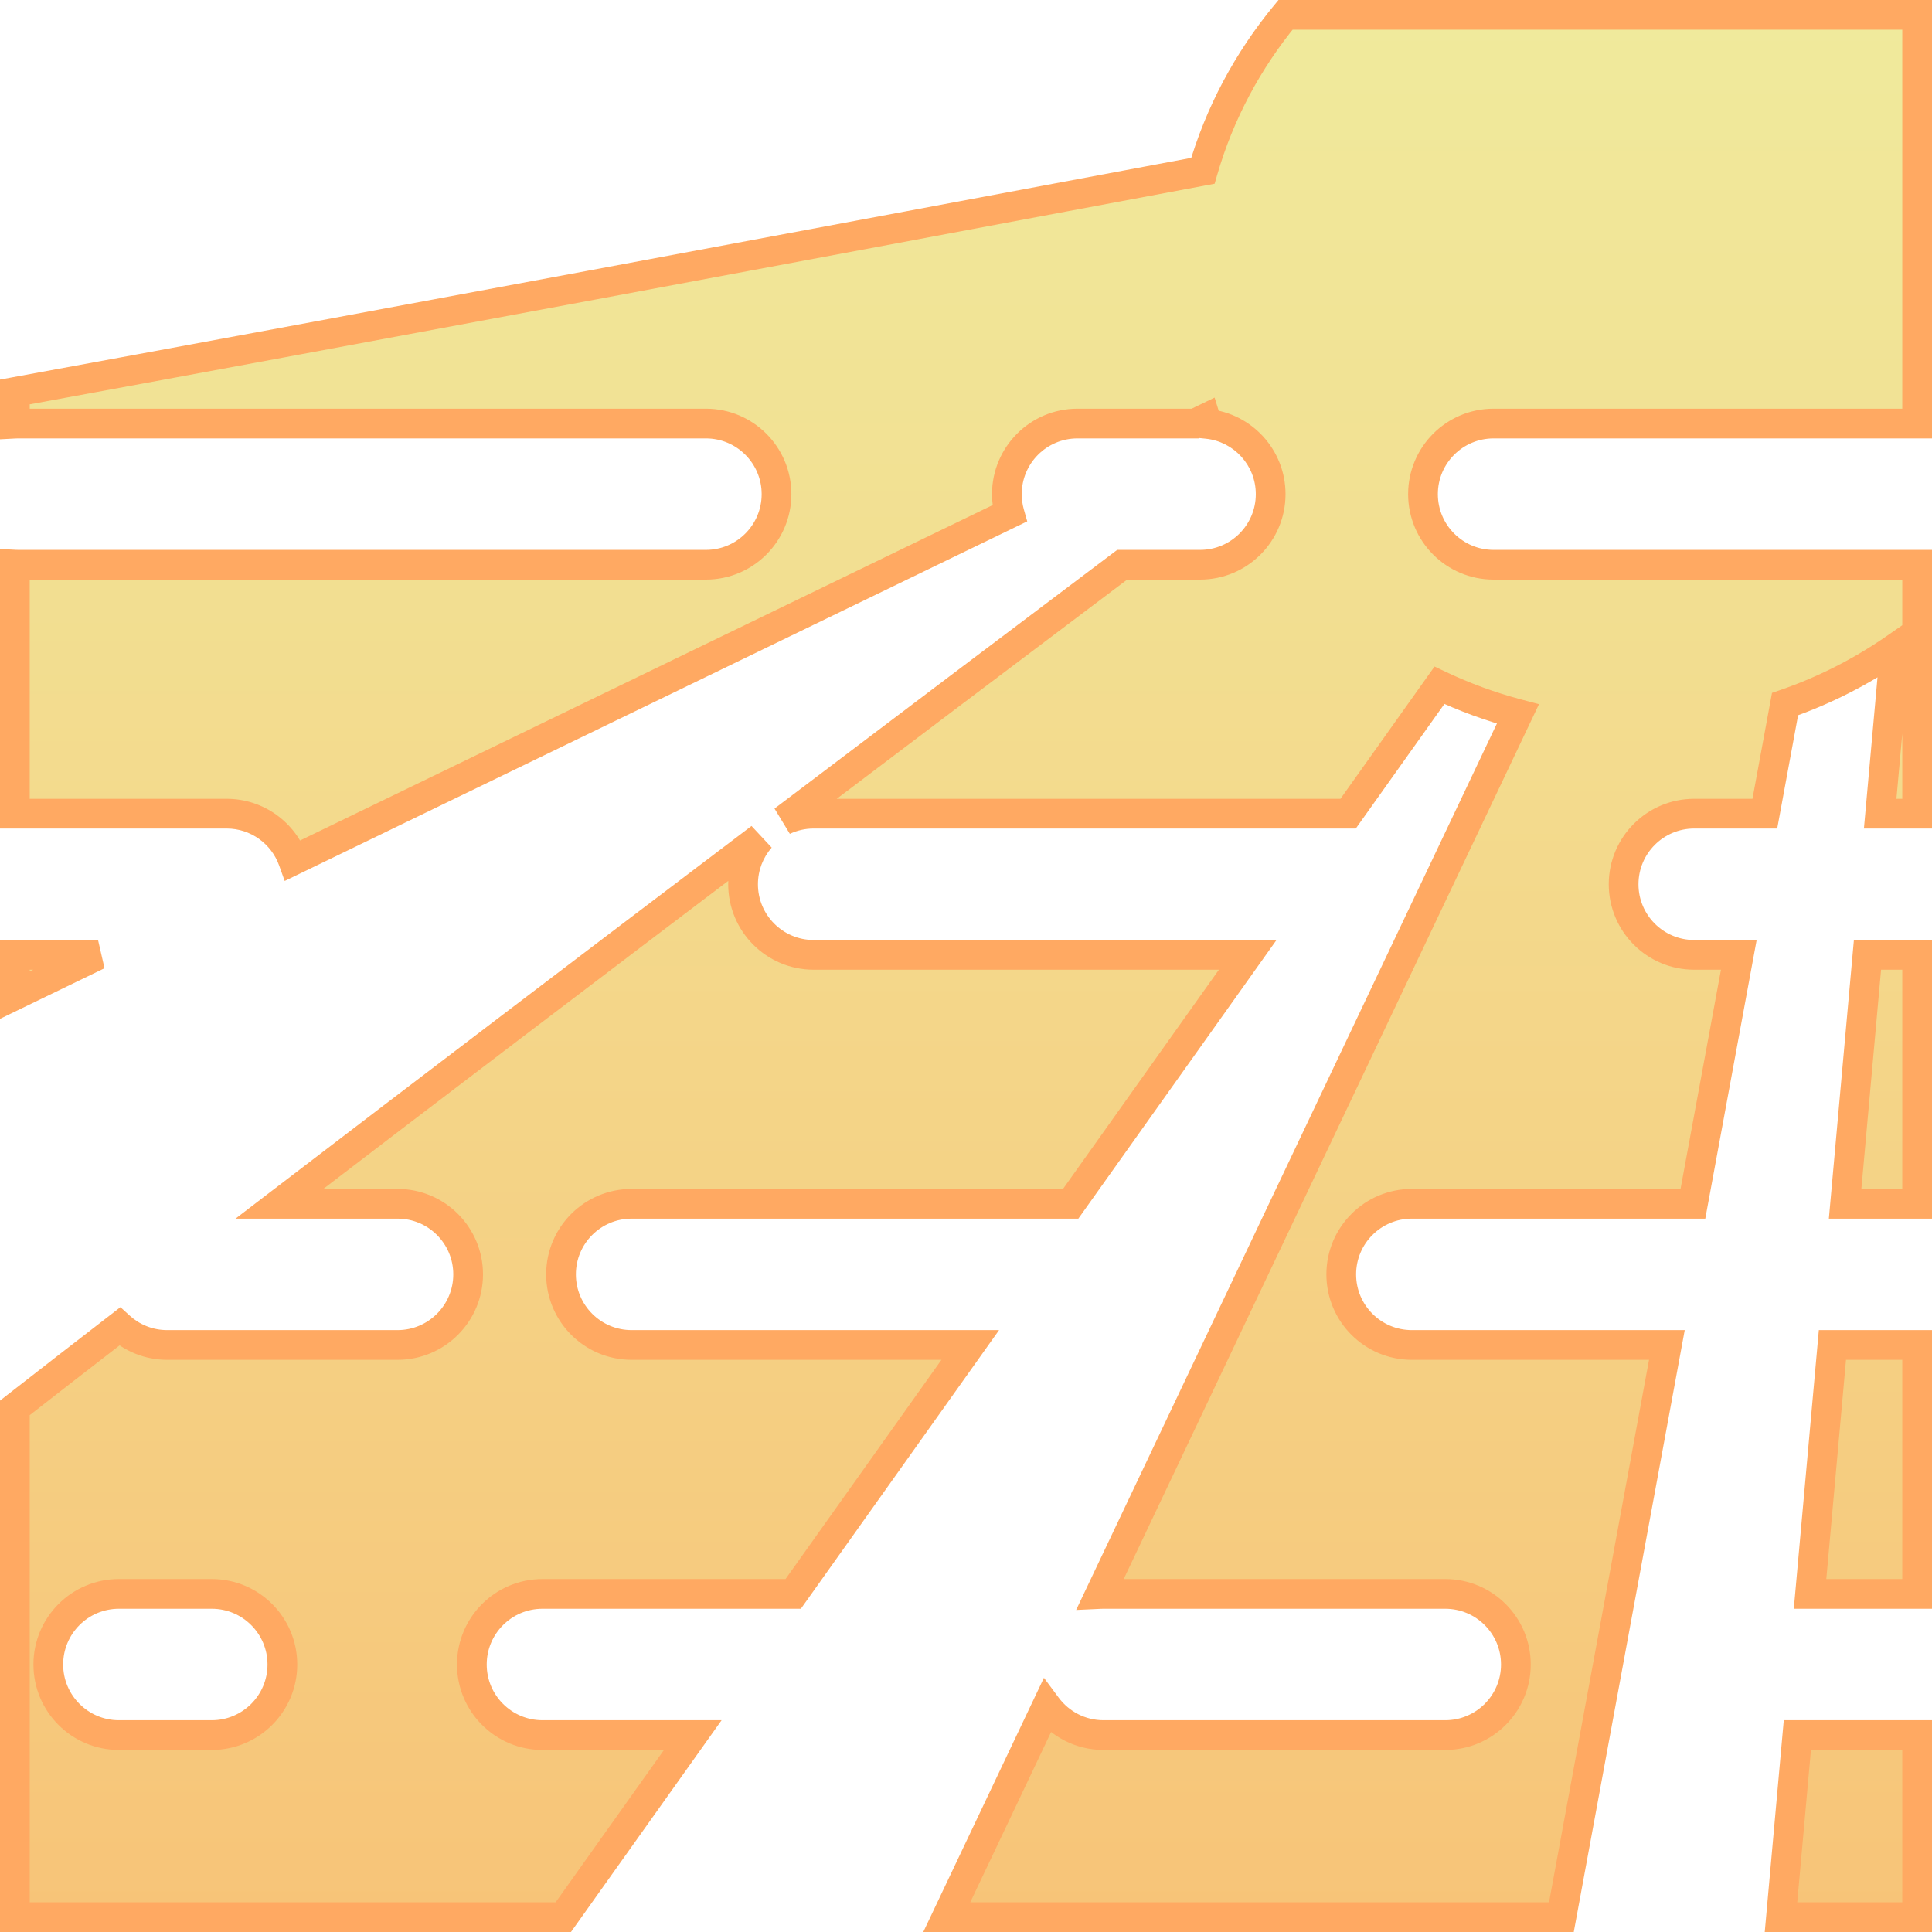
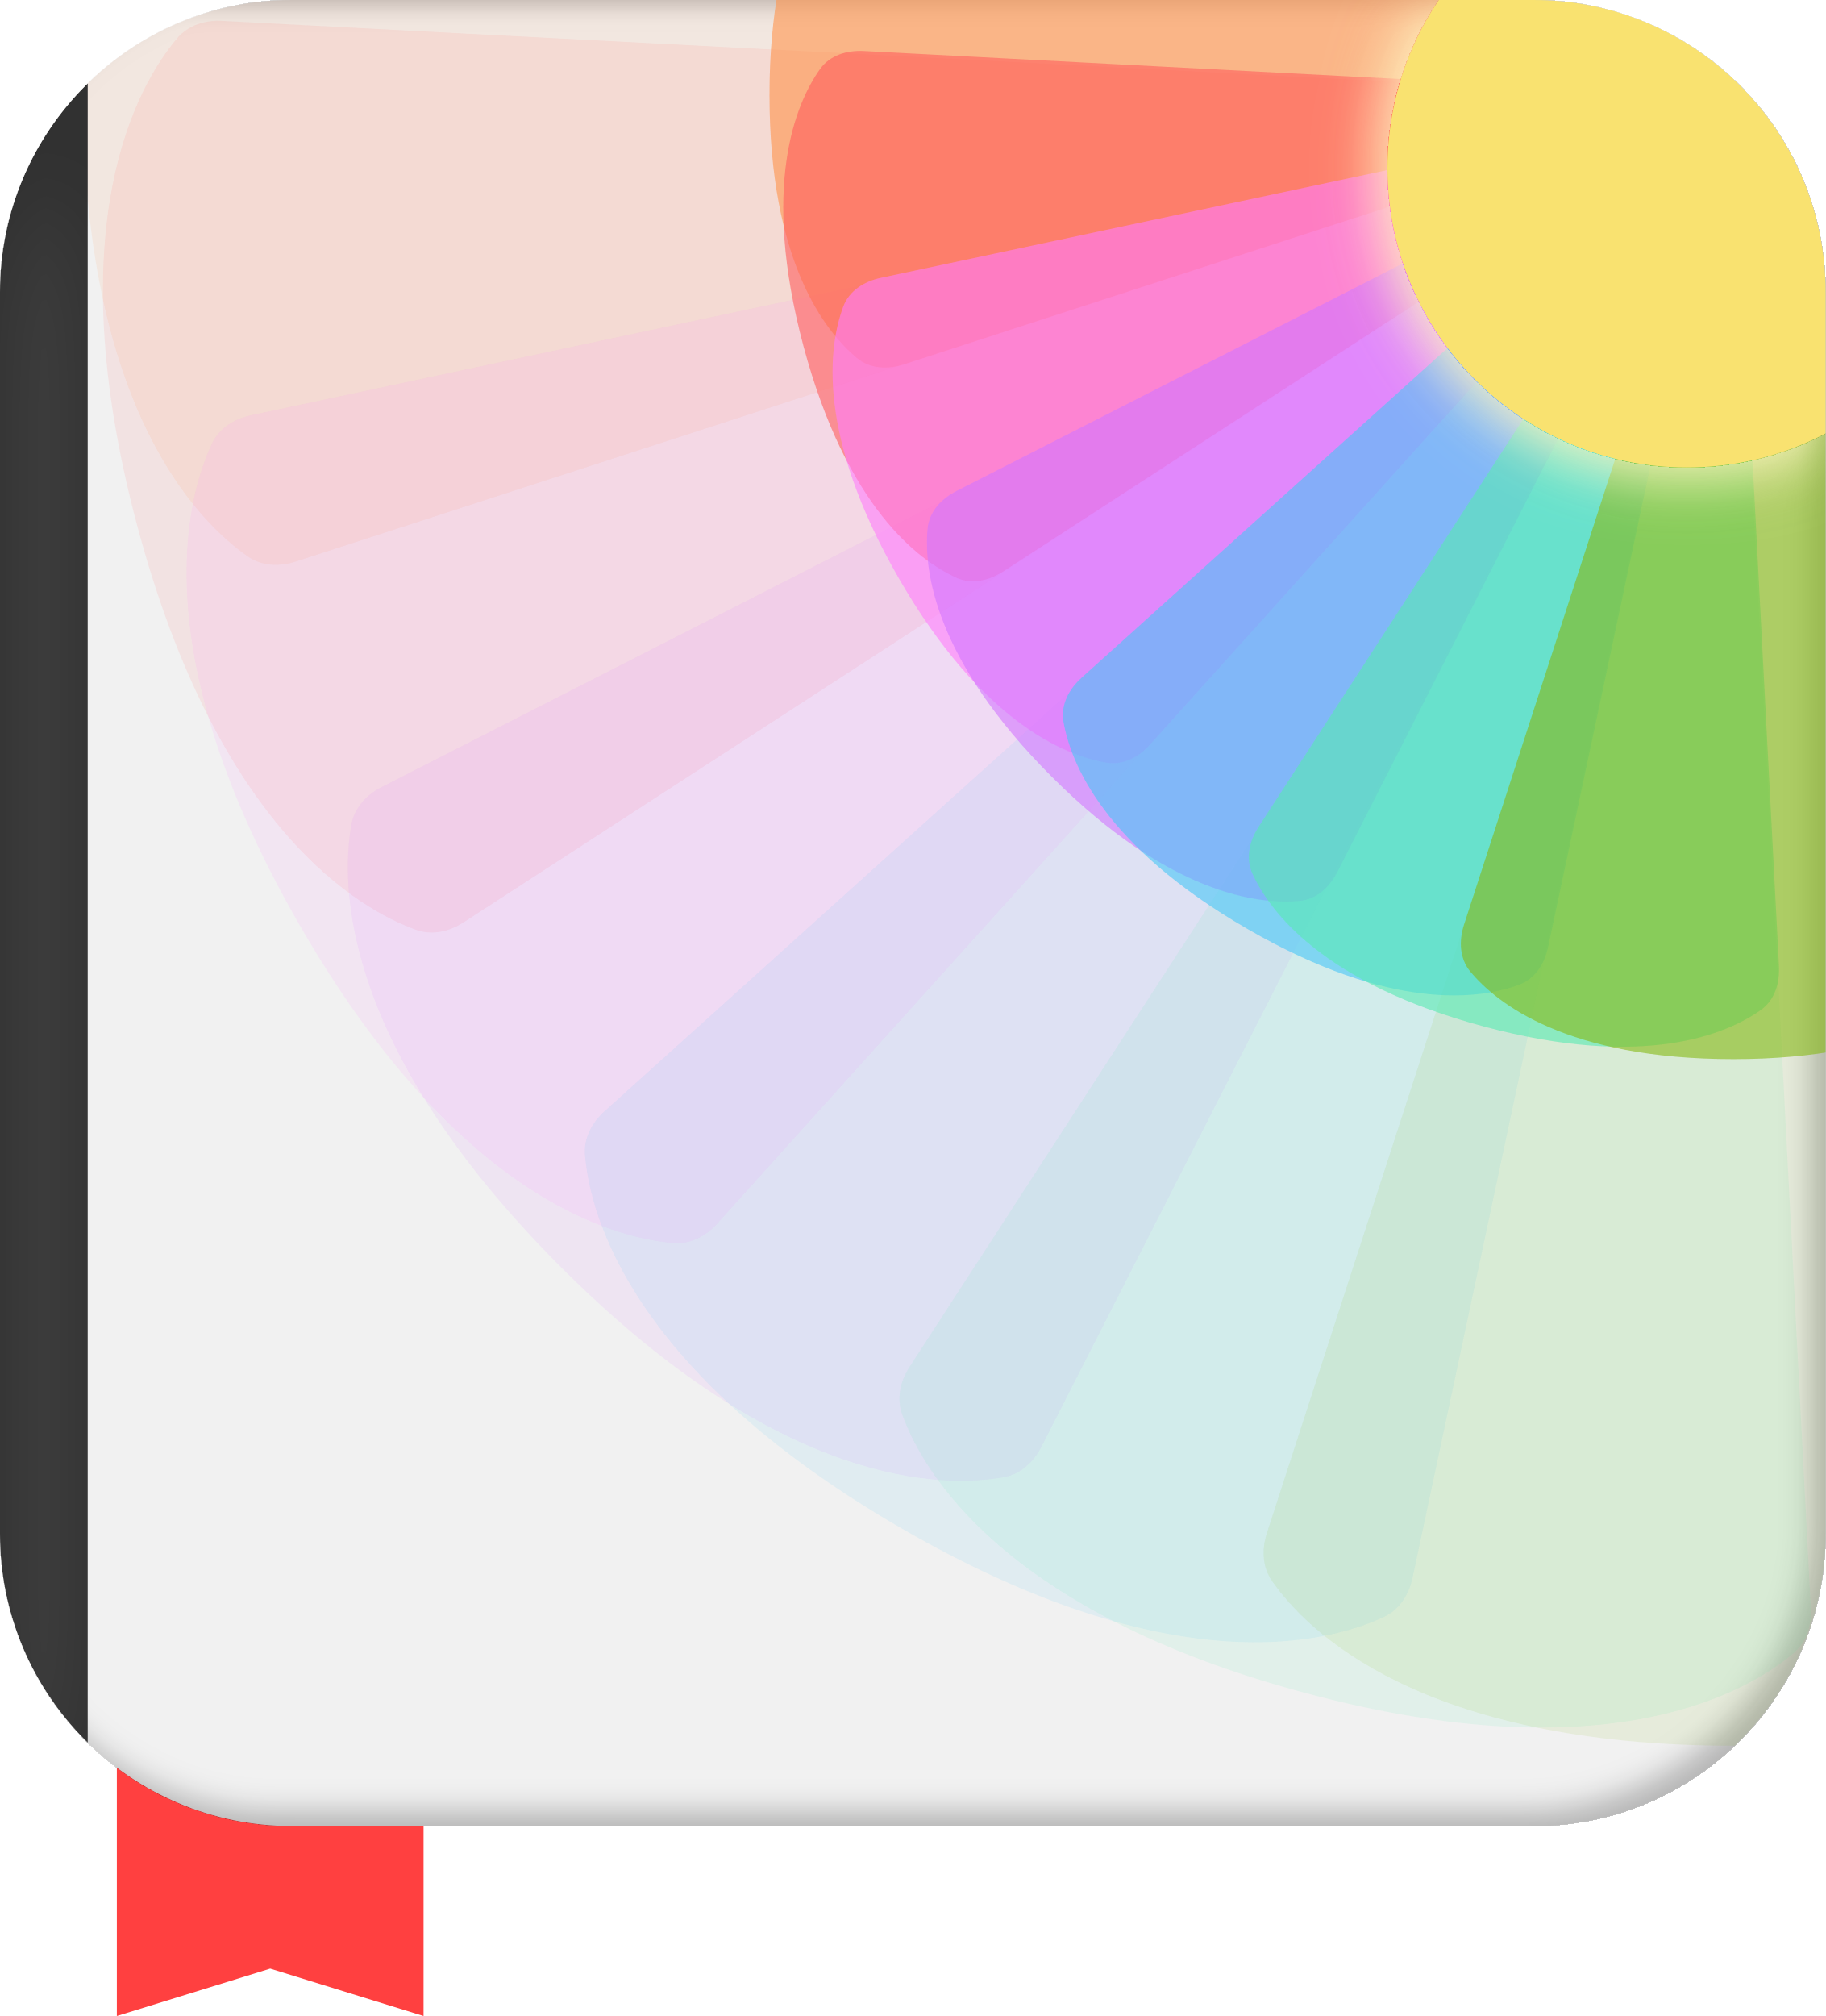
- <svg xmlns="http://www.w3.org/2000/svg" width="520" height="520" viewBox="0 0 520 520" fill="none">
-   <path fill-rule="evenodd" clip-rule="evenodd" d="M479.36 516H516V467H483.763L479.36 516ZM487.178 429L493.2 362H516V429H487.178ZM496.615 324H516V257H502.636L496.615 324ZM516 152V219H506.052L510.051 174.497C501.022 180.76 491.074 185.842 480.445 189.514L475.008 219H456C445.507 219 437 227.507 437 238C437 248.493 445.507 257 456 257H468.002L455.65 324H380C369.507 324 361 332.507 361 343C361 353.493 369.507 362 380 362H448.644L420.252 516H254.824L281.732 459.311C285.195 463.977 290.744 467 297 467H389C399.493 467 408 458.493 408 448C408 437.507 399.493 429 389 429H297C296.702 429 296.406 429.007 296.111 429.02L408.541 192.164C401.202 190.228 394.139 187.634 387.424 184.451L362.851 219H219C216.093 219 213.338 219.653 210.874 220.82C242.476 196.907 273.629 173.396 302.035 152H323C333.493 152 342 143.493 342 133C342 123.162 334.523 115.071 324.942 114.098C324.783 113.612 324.627 113.125 324.475 112.637L321.659 114H290C279.507 114 271 122.507 271 133C271 134.798 271.25 136.538 271.717 138.187L78.886 231.575C76.252 224.243 69.238 219 61 219H4V151.974C4.331 151.991 4.665 152 5 152H190C200.493 152 209 143.493 209 133C209 122.507 200.493 114 190 114H5C4.665 114 4.331 114.009 4 114.026V105.5C87.891 90.128 227.218 64.09 323.762 45.972C328.246 30.448 335.897 16.221 345.991 4H516V114H402C391.507 114 383 122.507 383 133C383 143.493 391.507 152 402 152H516ZM335.825 257H219C208.507 257 200 248.493 200 238C200 233.214 201.769 228.842 204.69 225.501C159.957 259.363 114.628 293.807 75.194 324H107C117.493 324 126 332.507 126 343C126 353.493 117.493 362 107 362H45C40.071 362 35.579 360.123 32.203 357.044C21.973 364.944 12.513 372.284 4 378.932V516H151.616L186.466 467H146C135.507 467 127 458.493 127 448C127 437.507 135.507 429 146 429H213.493L261.146 362H170C159.507 362 151 353.493 151 343C151 332.507 159.507 324 170 324H288.172L335.825 257ZM26.387 257H4V267.842L26.387 257ZM13 448C13 437.507 21.507 429 32 429H57C67.493 429 76 437.507 76 448C76 458.493 67.493 467 57 467H32C21.507 467 13 458.493 13 448Z" fill="url(#paint0_linear_14_7)" />
-   <path d="M516 516V520H520V516H516ZM479.36 516L475.376 515.642L474.984 520H479.36V516ZM516 467H520V463H516V467ZM483.763 467V463H480.107L479.779 466.642L483.763 467ZM493.2 362V358H489.543L489.216 361.642L493.2 362ZM487.178 429L483.195 428.642L482.803 433H487.178V429ZM516 362H520V358H516V362ZM516 429V433H520V429H516ZM516 324V328H520V324H516ZM496.615 324L492.631 323.642L492.239 328H496.615V324ZM516 257H520V253H516V257ZM502.636 257V253H498.98L498.652 256.642L502.636 257ZM516 219V223H520V219H516ZM516 152H520V148H516V152ZM506.052 219L502.068 218.642L501.676 223H506.052V219ZM510.051 174.497L514.035 174.855L514.801 166.334L507.771 171.21L510.051 174.497ZM480.445 189.514L479.139 185.733L476.934 186.494L476.511 188.788L480.445 189.514ZM475.008 219V223H478.338L478.942 219.725L475.008 219ZM468.002 257L471.936 257.725L472.807 253H468.002V257ZM455.65 324V328H458.98L459.584 324.725L455.65 324ZM448.644 362L452.578 362.725L453.449 358H448.644V362ZM420.252 516V520H423.581L424.185 516.725L420.252 516ZM254.824 516L251.21 514.285L248.497 520H254.824V516ZM281.732 459.311L284.945 456.928L280.975 451.579L278.119 457.596L281.732 459.311ZM296.111 429.02L292.497 427.305L289.641 433.323L296.295 433.016L296.111 429.02ZM408.541 192.164L412.154 193.879L414.221 189.525L409.561 188.296L408.541 192.164ZM387.424 184.451L389.137 180.836L386.107 179.4L384.164 182.132L387.424 184.451ZM362.851 219V223H364.915L366.111 221.318L362.851 219ZM210.874 220.82L208.46 217.631L212.587 224.435L210.874 220.82ZM302.035 152V148H300.697L299.628 148.805L302.035 152ZM324.942 114.098L321.14 115.341L321.949 117.815L324.538 118.078L324.942 114.098ZM324.475 112.637L328.293 111.444L326.909 107.013L322.731 109.036L324.475 112.637ZM321.659 114V118H322.577L323.403 117.6L321.659 114ZM271.717 138.187L273.46 141.787L276.479 140.325L275.565 137.097L271.717 138.187ZM78.886 231.575L75.122 232.927L76.626 237.114L80.63 235.175L78.886 231.575ZM4 219H0V223H4V219ZM4 151.974L4.207 147.979L0 147.761V151.974H4ZM4 114.026H0V118.239L4.207 118.02L4 114.026ZM4 105.5L3.279 101.565L0 102.166V105.5H4ZM323.762 45.972L324.5 49.904L326.921 49.449L327.605 47.082L323.762 45.972ZM345.991 4V0H344.107L342.907 1.453L345.991 4ZM516 4H520V0H516V4ZM516 114V118H520V114H516ZM335.825 257L339.084 259.318L343.578 253H335.825V257ZM204.69 225.501L207.701 228.134L202.275 222.312L204.69 225.501ZM75.194 324L72.763 320.824L63.39 328H75.194V324ZM32.203 357.044L34.898 354.088L32.416 351.825L29.758 353.878L32.203 357.044ZM4 378.932L1.538 375.779L0 376.98V378.932H4ZM4 516H0V520H4V516ZM151.616 516V520H153.68L154.876 518.318L151.616 516ZM186.466 467L189.726 469.318L194.22 463H186.466V467ZM213.493 429V433H215.557L216.753 431.318L213.493 429ZM261.146 362L264.405 364.318L268.899 358H261.146V362ZM288.172 324V328H290.236L291.432 326.318L288.172 324ZM4 257V253H0V257H4ZM26.387 257L28.131 260.6L26.387 253V257ZM4 267.842H0V274.224L5.743 271.442L4 267.842ZM516 512H479.36V520H516V512ZM512 467V516H520V467H512ZM483.763 471H516V463H483.763V471ZM483.344 516.358L487.747 467.358L479.779 466.642L475.376 515.642L483.344 516.358ZM489.216 361.642L483.195 428.642L491.162 429.358L497.184 362.358L489.216 361.642ZM516 358H493.2V366H516V358ZM520 429V362H512V429H520ZM487.178 433H516V425H487.178V433ZM516 320H496.615V328H516V320ZM512 257V324H520V257H512ZM502.636 261H516V253H502.636V261ZM500.599 324.358L506.62 257.358L498.652 256.642L492.631 323.642L500.599 324.358ZM520 219V152H512V219H520ZM506.052 223H516V215H506.052V223ZM506.067 174.139L502.068 218.642L510.035 219.358L514.035 174.855L506.067 174.139ZM481.75 193.295C492.729 189.503 503.004 184.253 512.331 177.784L507.771 171.21C499.04 177.267 489.42 182.182 479.139 185.733L481.75 193.295ZM478.942 219.725L484.378 190.239L476.511 188.788L471.075 218.275L478.942 219.725ZM456 223H475.008V215H456V223ZM441 238C441 229.716 447.716 223 456 223V215C443.297 215 433 225.297 433 238H441ZM456 253C447.716 253 441 246.284 441 238H433C433 250.703 443.297 261 456 261V253ZM468.002 253H456V261H468.002V253ZM459.584 324.725L471.936 257.725L464.069 256.275L451.716 323.275L459.584 324.725ZM380 328H455.65V320H380V328ZM365 343C365 334.716 371.716 328 380 328V320C367.297 320 357 330.297 357 343H365ZM380 358C371.716 358 365 351.284 365 343H357C357 355.703 367.297 366 380 366V358ZM448.644 358H380V366H448.644V358ZM424.185 516.725L452.578 362.725L444.71 361.275L416.318 515.275L424.185 516.725ZM254.824 520H420.252V512H254.824V520ZM278.119 457.596L251.21 514.285L258.437 517.715L285.346 461.027L278.119 457.596ZM297 463C292.064 463 287.685 460.62 284.945 456.928L278.52 461.695C282.704 467.333 289.424 471 297 471V463ZM389 463H297V471H389V463ZM404 448C404 456.284 397.284 463 389 463V471C401.703 471 412 460.703 412 448H404ZM389 433C397.284 433 404 439.716 404 448H412C412 435.297 401.703 425 389 425V433ZM297 433H389V425H297V433ZM296.295 433.016C296.528 433.005 296.763 433 297 433V425C296.641 425 296.283 425.008 295.927 425.025L296.295 433.016ZM404.927 190.449L292.497 427.305L299.724 430.736L412.154 193.879L404.927 190.449ZM385.71 188.065C392.647 191.353 399.941 194.032 407.52 196.032L409.561 188.296C402.462 186.424 395.632 183.915 389.137 180.836L385.71 188.065ZM366.111 221.318L390.683 186.769L384.164 182.132L359.592 216.682L366.111 221.318ZM219 223H362.851V215H219V223ZM212.587 224.435C214.526 223.516 216.697 223 219 223V215C215.488 215 212.149 215.79 209.161 217.206L212.587 224.435ZM299.628 148.805C271.221 170.202 240.065 193.715 208.46 217.631L213.288 224.01C244.887 200.098 276.038 176.589 304.441 155.195L299.628 148.805ZM323 148H302.035V156H323V148ZM338 133C338 141.284 331.284 148 323 148V156C335.703 156 346 145.703 346 133H338ZM324.538 118.078C332.098 118.845 338 125.236 338 133H346C346 121.089 336.948 111.296 325.346 110.118L324.538 118.078ZM320.657 113.829C320.814 114.334 320.975 114.838 321.14 115.341L328.744 112.855C328.59 112.386 328.44 111.916 328.293 111.444L320.657 113.829ZM323.403 117.6L326.218 116.237L322.731 109.036L319.916 110.4L323.403 117.6ZM290 118H321.659V110H290V118ZM275 133C275 124.716 281.716 118 290 118V110C277.297 110 267 120.297 267 133H275ZM275.565 137.097C275.198 135.8 275 134.426 275 133H267C267 135.17 267.302 137.277 267.868 139.277L275.565 137.097ZM80.63 235.175L273.46 141.787L269.973 134.587L77.143 227.975L80.63 235.175ZM61 223C67.498 223 73.04 227.134 75.122 232.927L82.651 230.222C79.464 221.353 70.979 215 61 215V223ZM4 223H61V215H4V223ZM0 151.974V219H8V151.974H0ZM5 148C4.734 148 4.469 147.993 4.207 147.979L3.793 155.969C4.193 155.99 4.595 156 5 156V148ZM190 148H5V156H190V148ZM205 133C205 141.284 198.284 148 190 148V156C202.703 156 213 145.703 213 133H205ZM190 118C198.284 118 205 124.716 205 133H213C213 120.297 202.703 110 190 110V118ZM5 118H190V110H5V118ZM4.207 118.02C4.469 118.007 4.734 118 5 118V110C4.595 110 4.193 110.01 3.793 110.031L4.207 118.02ZM0 105.5V114.026H8V105.5H0ZM323.024 42.041C226.48 60.158 87.161 86.195 3.279 101.565L4.721 109.434C88.621 94.061 227.956 68.021 324.5 49.904L323.024 42.041ZM342.907 1.453C332.475 14.084 324.56 28.797 319.919 44.862L327.605 47.082C331.933 32.099 339.32 18.358 349.075 6.547L342.907 1.453ZM516 0H345.991V8H516V0ZM520 114V4H512V114H520ZM402 118H516V110H402V118ZM387 133C387 124.716 393.716 118 402 118V110C389.297 110 379 120.297 379 133H387ZM402 148C393.716 148 387 141.284 387 133H379C379 145.703 389.297 156 402 156V148ZM516 148H402V156H516V148ZM219 261H335.825V253H219V261ZM196 238C196 250.703 206.297 261 219 261V253C210.716 253 204 246.284 204 238H196ZM201.678 222.869C198.145 226.91 196 232.21 196 238H204C204 234.219 205.394 230.773 207.701 228.134L201.678 222.869ZM77.626 327.176C117.052 296.989 162.374 262.55 207.104 228.69L202.275 222.312C157.539 256.176 112.204 290.625 72.763 320.824L77.626 327.176ZM107 320H75.194V328H107V320ZM130 343C130 330.297 119.703 320 107 320V328C115.284 328 122 334.716 122 343H130ZM107 366C119.703 366 130 355.703 130 343H122C122 351.284 115.284 358 107 358V366ZM45 366H107V358H45V366ZM29.508 360C33.592 363.724 39.035 366 45 366V358C41.106 358 37.566 356.521 34.898 354.088L29.508 360ZM6.462 382.084C14.968 375.443 24.422 368.107 34.648 360.21L29.758 353.878C19.524 361.782 10.058 369.126 1.538 375.779L6.462 382.084ZM8 516V378.932H0V516H8ZM151.616 512H4V520H151.616V512ZM183.207 464.682L148.356 513.682L154.876 518.318L189.726 469.318L183.207 464.682ZM186.466 463H146V471H186.466V463ZM146 463C137.716 463 131 456.284 131 448H123C123 460.703 133.297 471 146 471V463ZM131 448C131 439.716 137.716 433 146 433V425C133.297 425 123 435.297 123 448H131ZM146 433H213.493V425H146V433ZM257.886 359.682L210.233 426.682L216.753 431.318L264.405 364.318L257.886 359.682ZM170 366H261.146V358H170V366ZM147 343C147 355.703 157.297 366 170 366V358C161.716 358 155 351.284 155 343H147ZM170 320C157.297 320 147 330.297 147 343H155C155 334.716 161.716 328 170 328V320ZM288.172 320H170V328H288.172V320ZM332.565 254.682L284.913 321.682L291.432 326.318L339.084 259.318L332.565 254.682ZM4 261H26.387V253H4V261ZM8 267.842V257H0V267.842H8ZM24.644 253.4L2.257 264.242L5.743 271.442L28.131 260.6L24.644 253.4ZM32 425C19.297 425 9 435.297 9 448H17C17 439.716 23.716 433 32 433V425ZM57 425H32V433H57V425ZM80 448C80 435.297 69.703 425 57 425V433C65.284 433 72 439.716 72 448H80ZM57 471C69.703 471 80 460.703 80 448H72C72 456.284 65.284 463 57 463V471ZM32 471H57V463H32V471ZM9 448C9 460.703 19.297 471 32 471V463C23.716 463 17 456.284 17 448H9Z" fill="#FFA962" />
+ <svg xmlns="http://www.w3.org/2000/svg" width="125" height="138" viewBox="0 0 125 138" fill="none">
+   <path d="M8 138V111H29V138L18.5 134.76L8 138Z" fill="#FF4040" />
+   <g filter="url(#filter0_i_1_63)">
+     <rect width="125" height="125" rx="20" fill="#F1F1F1" />
+   </g>
+   <mask id="mask0_1_63" style="mask-type:alpha" maskUnits="userSpaceOnUse" x="0" y="0" width="125" height="125">
+     <rect width="125" height="125" rx="20" fill="#F1F1F1" />
+   </mask>
+   <g mask="url(#mask0_1_63)">
+     <path d="M20.248 -25.442L104.031 1.744C108.64 3.24 108.64 9.76 104.031 11.256L20.248 38.442C19.137 38.803 17.927 38.762 16.968 38.094C13.547 35.712 5.688 27.911 5.688 6.5C5.688 -14.911 13.547 -22.712 16.968 -25.094C17.927 -25.762 19.137 -25.803 20.248 -25.442Z" fill="#FF934B" fill-opacity="0.1" />
+     <path d="M15.209 1.43L103.173 6.005C108.012 6.257 109.7 12.555 105.635 15.193L31.743 63.137C30.763 63.773 29.584 64.047 28.485 63.65C24.564 62.235 14.953 56.733 9.412 36.052C3.87 15.37 9.442 5.801 12.131 2.615C12.884 1.722 14.042 1.369 15.209 1.43Z" fill="#FF5D5D" fill-opacity="0.1" />
+     <path d="M17.178 28.426L103.329 10.079C108.068 9.07 111.328 14.717 108.085 18.316L49.12 83.752C48.338 84.62 47.27 85.189 46.105 85.09C41.951 84.738 31.245 81.912 20.539 63.369C9.833 44.827 12.739 34.141 14.511 30.368C15.008 29.31 16.035 28.67 17.178 28.426Z" fill="#FF7EFB" fill-opacity="0.1" />
+     <path d="M26.134 53.874L104.601 13.854C108.918 11.652 113.528 16.263 111.327 20.58L71.307 99.046C70.776 100.087 69.892 100.914 68.742 101.12C64.638 101.855 53.565 101.896 38.425 86.756C23.285 71.616 23.326 60.542 24.061 56.439C24.267 55.289 25.093 54.404 26.134 53.874Z" fill="#D277FF" fill-opacity="0.1" />
+     <path d="M41.393 76.068L106.829 17.103C110.428 13.86 116.075 17.12 115.066 21.859L96.719 108.01C96.475 109.153 95.835 110.18 94.777 110.677C91.004 112.449 80.318 115.355 61.776 104.649C43.233 93.944 40.407 83.237 40.055 79.083C39.956 77.919 40.526 76.85 41.393 76.068Z" fill="#4AC6F6" fill-opacity="0.1" />
+     <path d="M62.284 93.556L110.228 19.665C112.865 15.6 119.164 17.287 119.416 22.126L123.991 110.09C124.052 111.257 123.699 112.415 122.806 113.169C119.62 115.857 110.05 121.429 89.369 115.888C68.687 110.346 63.186 100.736 61.771 96.814C61.374 95.715 61.648 94.536 62.284 93.556Z" fill="#58EAB2" fill-opacity="0.1" />
+     <path d="M86.746 104.939L113.932 21.157C115.428 16.548 121.948 16.548 123.444 21.157L150.63 104.939C150.991 106.051 150.95 107.261 150.282 108.219C147.9 111.641 140.099 119.5 118.688 119.5C97.277 119.5 89.476 111.641 87.094 108.219C86.426 107.261 86.385 106.051 86.746 104.939Z" fill="#87B916" fill-opacity="0.1" />
+     <path d="M61.909 -11.941L104.046 1.745C108.654 3.241 108.654 9.759 104.046 11.255L61.909 24.941C60.797 25.302 59.579 25.262 58.68 24.515C56.49 22.694 52.688 17.892 52.688 6.5C52.688 -4.892 56.49 -9.694 58.68 -11.515C59.579 -12.262 60.797 -12.302 61.909 -11.941Z" fill="#FF934B" fill-opacity="0.6" />
+     <path d="M59.148 3.492L103.391 5.805C108.229 6.058 109.916 12.354 105.853 14.992L68.694 39.117C67.713 39.754 66.526 40.03 65.464 39.541C62.878 38.349 57.962 34.694 55.014 23.691C52.066 12.687 54.495 7.065 56.139 4.739C56.814 3.784 57.98 3.43 59.148 3.492Z" fill="#FF5D5D" fill-opacity="0.6" />
+     <path d="M60.316 19.018L103.651 9.801C108.389 8.793 111.648 14.438 108.406 18.038L78.757 50.958C77.975 51.827 76.9 52.402 75.748 52.204C72.94 51.722 67.247 49.464 61.551 39.599C55.855 29.733 56.747 23.674 57.733 21.002C58.138 19.904 59.172 19.261 60.316 19.018Z" fill="#FF7EFB" fill-opacity="0.6" />
+     <path d="M65.493 33.608L104.966 13.49C109.282 11.29 113.891 15.899 111.691 20.215L91.573 59.688C91.042 60.73 90.152 61.562 88.988 61.67C86.151 61.931 80.068 61.224 72.013 53.168C63.957 45.113 63.25 39.029 63.511 36.193C63.618 35.029 64.451 34.139 65.493 33.608Z" fill="#D277FF" fill-opacity="0.6" />
+     <path d="M74.061 46.388L106.982 16.739C110.582 13.497 116.226 16.756 115.219 21.494L106.002 64.829C105.759 65.972 105.115 67.007 104.018 67.412C101.346 68.398 95.287 69.29 85.421 63.594C75.555 57.898 73.298 52.205 72.816 49.397C72.618 48.245 73.193 47.17 74.061 46.388Z" fill="#4AC6F6" fill-opacity="0.6" />
+     <path d="M86.183 56.589L110.308 19.43C112.945 15.367 119.242 17.054 119.494 21.891L121.808 66.135C121.869 67.302 121.515 68.468 120.56 69.143C118.235 70.787 112.612 73.217 101.609 70.269C90.605 67.32 86.951 62.405 85.759 59.818C85.269 58.756 85.546 57.57 86.183 56.589Z" fill="#58EAB2" fill-opacity="0.6" />
+     <path d="M100.247 63.279L113.933 21.142C115.429 16.535 121.947 16.535 123.444 21.142L137.129 63.279C137.49 64.391 137.45 65.609 136.703 66.508C134.882 68.698 130.08 72.5 118.688 72.5C107.296 72.5 102.494 68.698 100.673 66.508C99.926 65.609 99.886 64.391 100.247 63.279Z" fill="#87B916" fill-opacity="0.6" />
+     <g filter="url(#filter1_d_1_63)">
+       <circle cx="115.5" cy="11.5" r="20.5" fill="#F9E270" />
+     </g>
+     <g filter="url(#filter2_i_1_63)">
+       <path fill-rule="evenodd" clip-rule="evenodd" d="M6 5.717C2.297 9.347 0 14.405 0 20V105C0 110.595 2.297 115.653 6 119.283V5.717Z" fill="#414141" />
+     </g>
+   </g>
  <defs>
-     <linearGradient id="paint0_linear_14_7" x1="260" y1="4" x2="260" y2="516" gradientUnits="userSpaceOnUse">
-       <stop stop-color="#F0EA9C" />
-       <stop offset="1" stop-color="#F7C478" />
-     </linearGradient>
+     <filter id="filter0_i_1_63" x="-1" y="-1" width="126" height="126" filterUnits="userSpaceOnUse" color-interpolation-filters="sRGB">
+       <feFlood flood-opacity="0" result="BackgroundImageFix" />
+       <feBlend mode="normal" in="SourceGraphic" in2="BackgroundImageFix" result="shape" />
+       <feColorMatrix in="SourceAlpha" type="matrix" values="0 0 0 0 0 0 0 0 0 0 0 0 0 0 0 0 0 0 127 0" result="hardAlpha" />
+       <feOffset dx="-1" dy="-1" />
+       <feGaussianBlur stdDeviation="1" />
+       <feComposite in2="hardAlpha" operator="arithmetic" k2="-1" k3="1" />
+       <feColorMatrix type="matrix" values="0 0 0 0 0 0 0 0 0 0 0 0 0 0 0 0 0 0 0.25 0" />
+       <feBlend mode="normal" in2="shape" result="effect1_innerShadow_1_63" />
+     </filter>
+     <filter id="filter1_d_1_63" x="89" y="-15" width="53" height="53" filterUnits="userSpaceOnUse" color-interpolation-filters="sRGB">
+       <feFlood flood-opacity="0" result="BackgroundImageFix" />
+       <feColorMatrix in="SourceAlpha" type="matrix" values="0 0 0 0 0 0 0 0 0 0 0 0 0 0 0 0 0 0 127 0" result="hardAlpha" />
+       <feMorphology radius="2" operator="dilate" in="SourceAlpha" result="effect1_dropShadow_1_63" />
+       <feOffset />
+       <feGaussianBlur stdDeviation="2" />
+       <feComposite in2="hardAlpha" operator="out" />
+       <feColorMatrix type="matrix" values="0 0 0 0 1 0 0 0 0 0.96 0 0 0 0 0.758 0 0 0 1 0" />
+       <feBlend mode="normal" in2="BackgroundImageFix" result="effect1_dropShadow_1_63" />
+       <feBlend mode="normal" in="SourceGraphic" in2="effect1_dropShadow_1_63" result="shape" />
+     </filter>
+     <filter id="filter2_i_1_63" x="0" y="5.717" width="6" height="119.566" filterUnits="userSpaceOnUse" color-interpolation-filters="sRGB">
+       <feFlood flood-opacity="0" result="BackgroundImageFix" />
+       <feBlend mode="normal" in="SourceGraphic" in2="BackgroundImageFix" result="shape" />
+       <feColorMatrix in="SourceAlpha" type="matrix" values="0 0 0 0 0 0 0 0 0 0 0 0 0 0 0 0 0 0 127 0" result="hardAlpha" />
+       <feOffset dy="6" />
+       <feGaussianBlur stdDeviation="3" />
+       <feComposite in2="hardAlpha" operator="arithmetic" k2="-1" k3="1" />
+       <feColorMatrix type="matrix" values="0 0 0 0 0 0 0 0 0 0 0 0 0 0 0 0 0 0 0.25 0" />
+       <feBlend mode="normal" in2="shape" result="effect1_innerShadow_1_63" />
+     </filter>
  </defs>
</svg>
